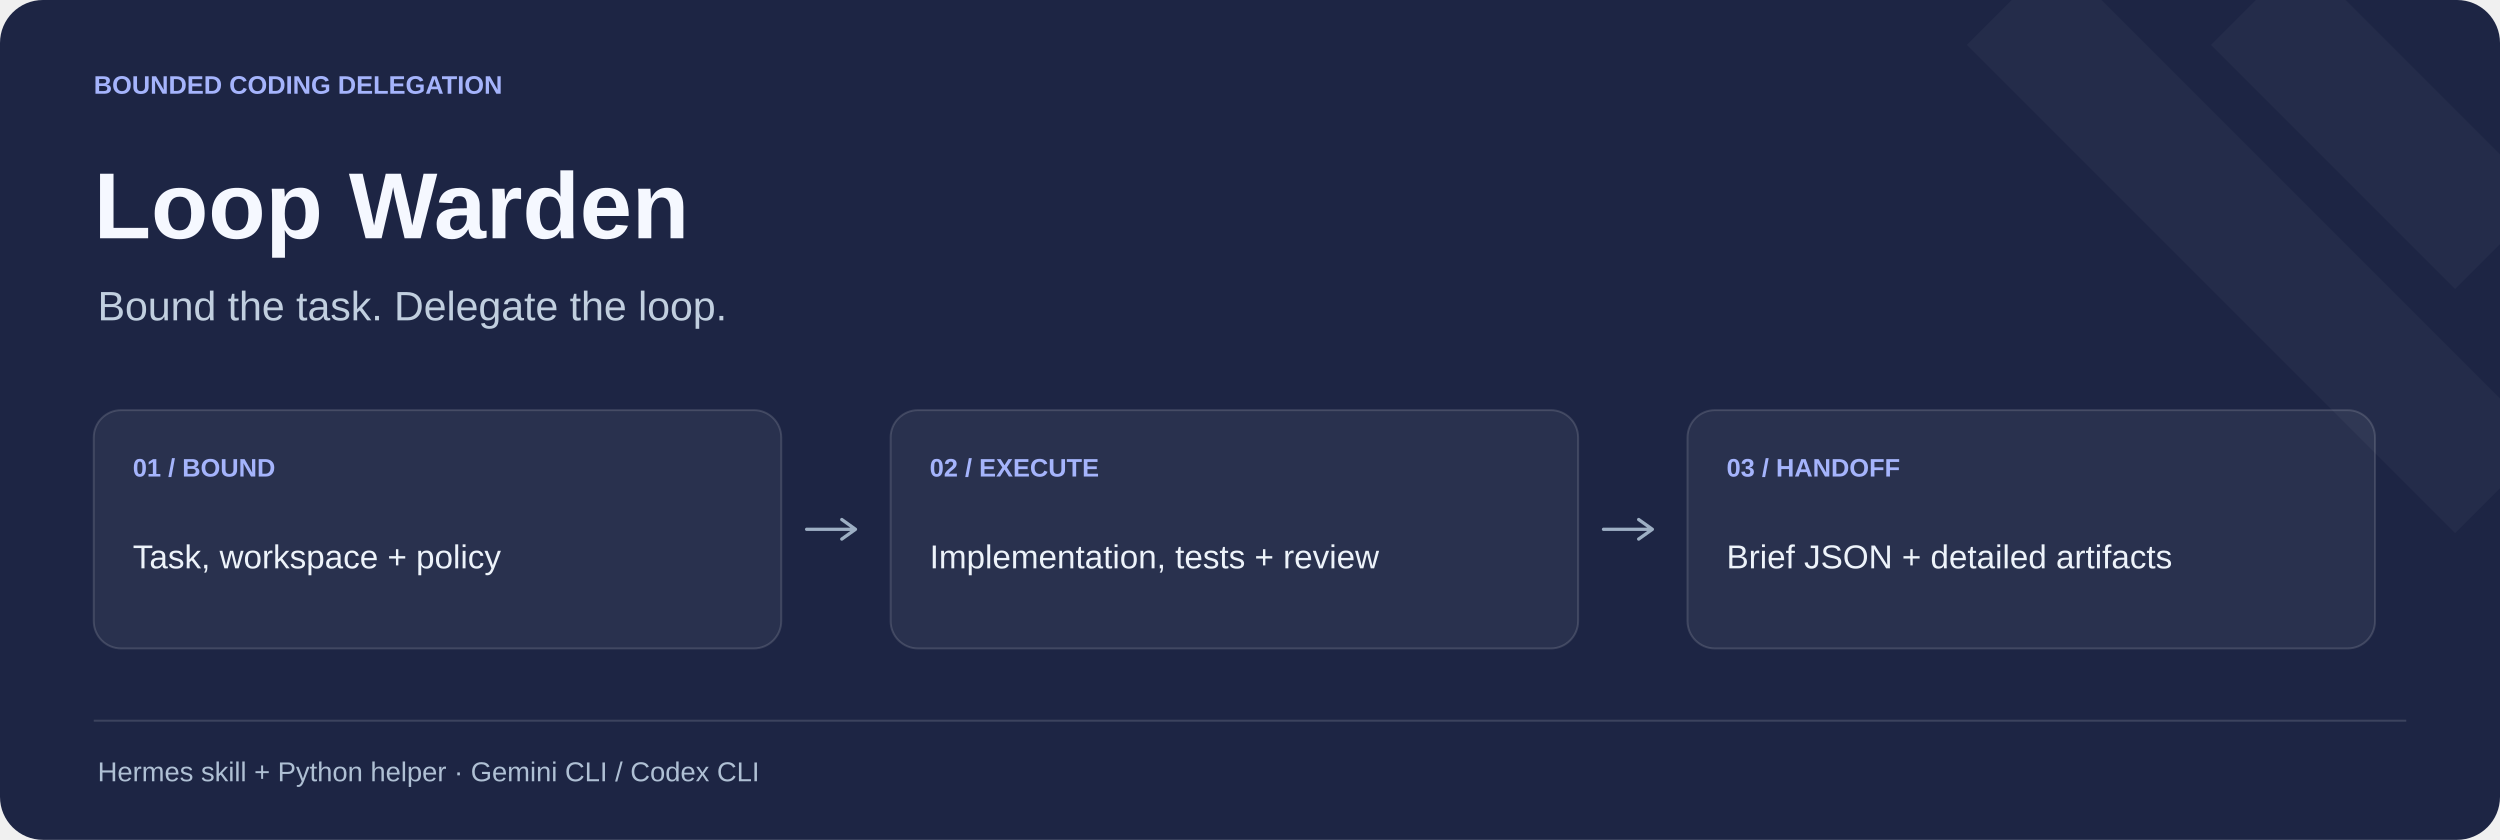
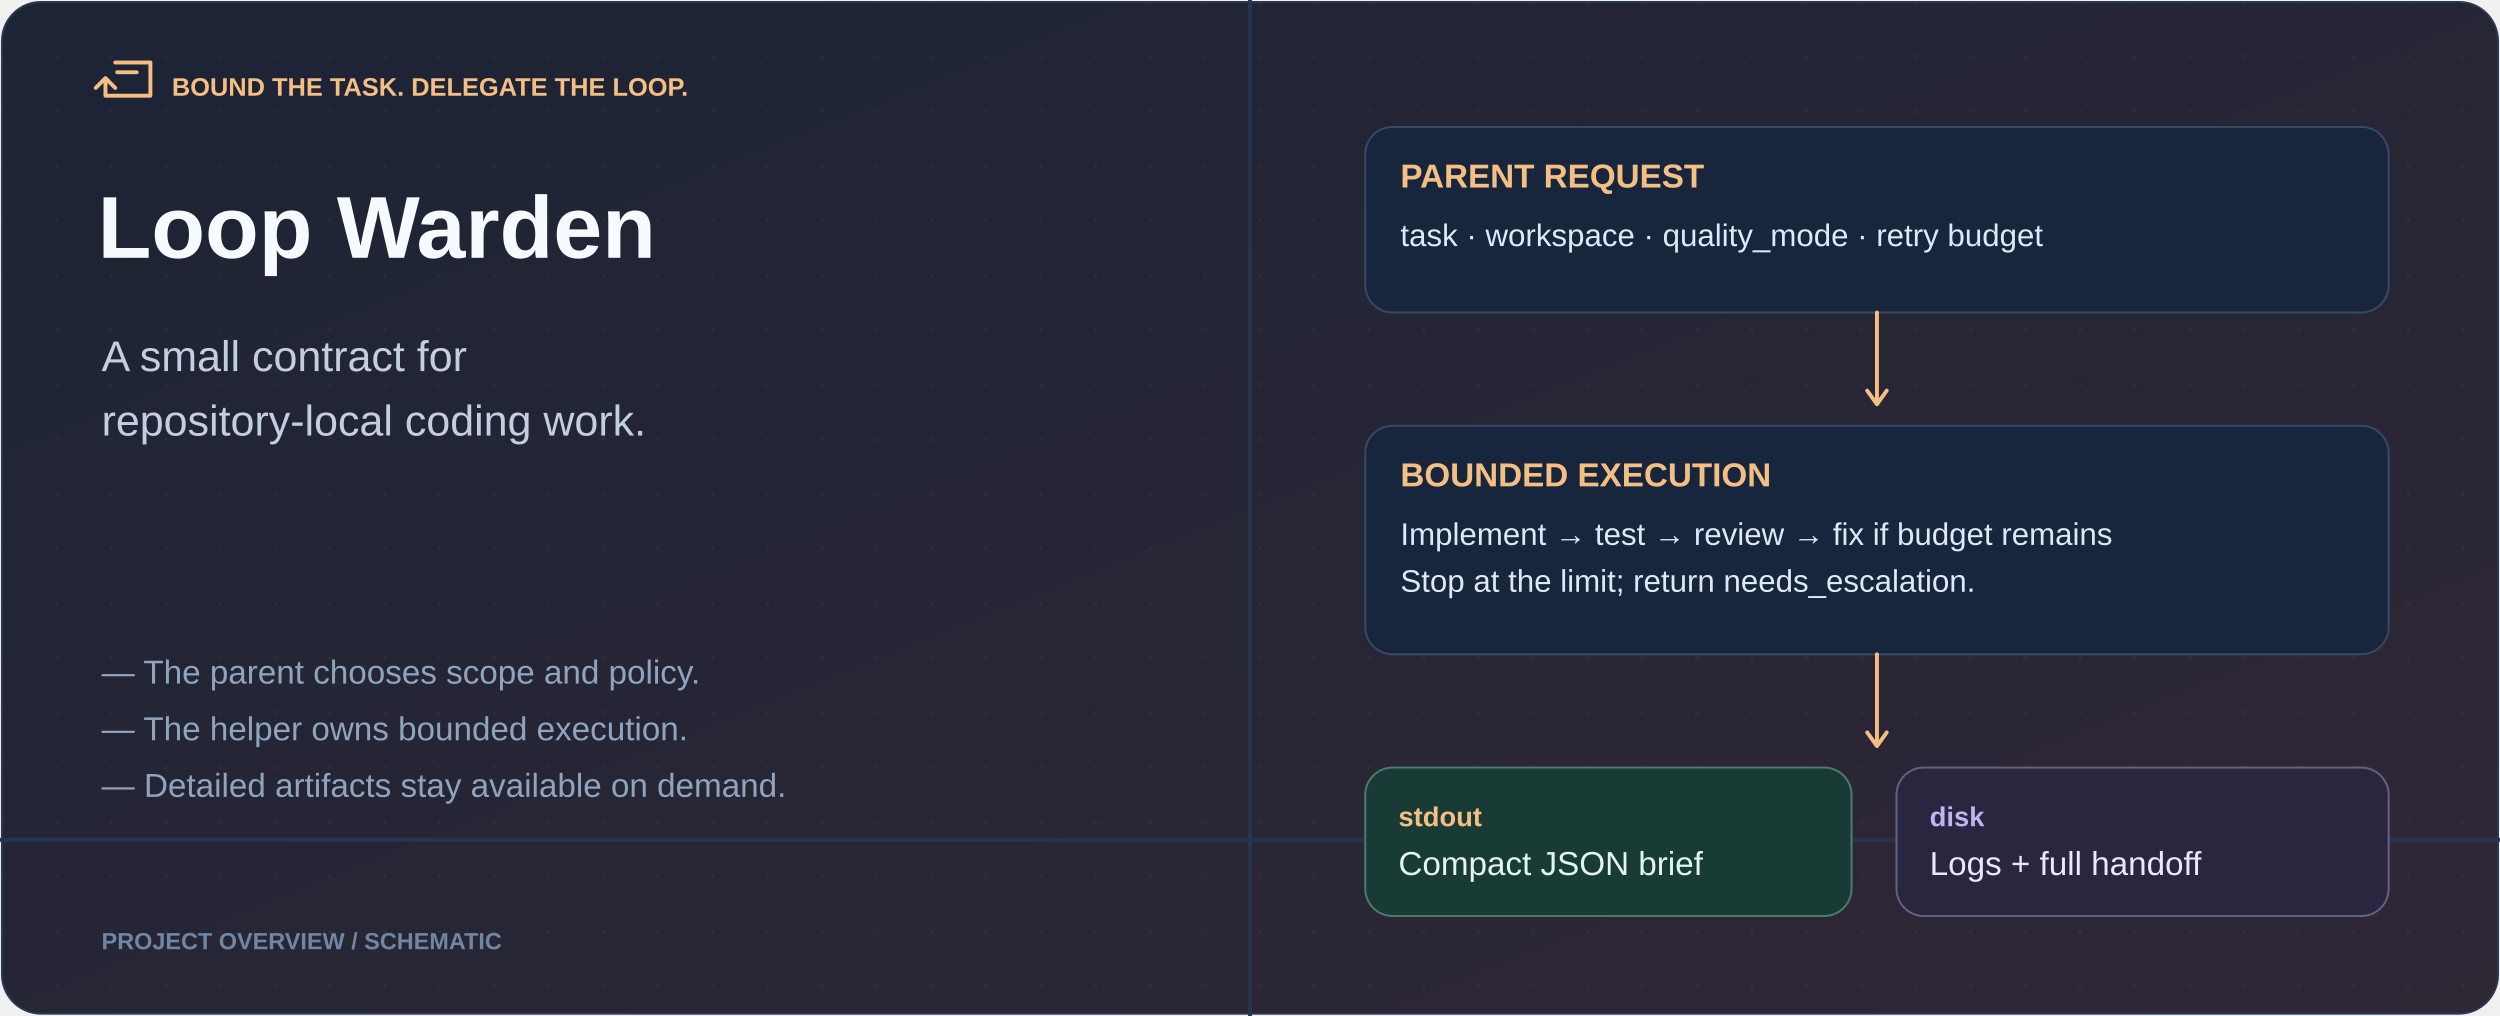
- <svg xmlns="http://www.w3.org/2000/svg" width="1280" height="430" viewBox="0 0 1280 430" role="img" aria-labelledby="t d">
-   <rect width="1280" height="430" rx="22" fill="#1D2544" />
-   <path d="M1030 0 1280 250M1155 0l125 125" stroke="#FFFFFF" stroke-opacity=".035" stroke-width="65" />
+ <svg xmlns="http://www.w3.org/2000/svg" width="1280" height="520" viewBox="0 0 1280 520" role="img" aria-labelledby="title desc">
+   <defs>
+     <linearGradient id="project-bg" x2="1" y2="1">
+       <stop stop-color="#1C2435" />
+       <stop offset="1" stop-color="#302735" />
+     </linearGradient>
+     <pattern id="texture" width="28" height="28" patternUnits="userSpaceOnUse">
+       <circle cx="1" cy="1" r="1" fill="#FFFFFF" fill-opacity=".035" />
+     </pattern>
+   </defs>
  <g font-family="Arial, 'PingFang SC', 'Microsoft YaHei', sans-serif">
-     <text x="48" y="48" font-size="13" fill="#A5B4FC" font-weight="650" text-anchor="start">BOUNDED CODING DELEGATION</text>
-     <text x="48" y="122" font-size="48" fill="#F5F8FF" font-weight="700" text-anchor="start">Loop Warden</text>
-     <text x="50" y="164" font-size="21" fill="#C1CFDF" font-weight="400" text-anchor="start">Bound the task. Delegate the loop.</text>
-     <rect x="48" y="210" width="352" height="122" rx="14" fill="#FFFFFF" fill-opacity=".055" stroke="#FFFFFF" stroke-opacity=".14" />
-     <text x="68" y="244" font-size="13" fill="#A5B4FC" font-weight="650" text-anchor="start">01 / BOUND</text>
-     <text x="68" y="291" font-size="17" fill="#EDF3FA" font-weight="500" text-anchor="start">Task, workspace + policy</text>
-     <path d="M413 271h25m-7-5 7 5-7 5" fill="none" stroke="#9DAFC4" stroke-width="1.7" stroke-linecap="round" stroke-linejoin="round" />
-     <rect x="456" y="210" width="352" height="122" rx="14" fill="#FFFFFF" fill-opacity=".055" stroke="#FFFFFF" stroke-opacity=".14" />
-     <text x="476" y="244" font-size="13" fill="#A5B4FC" font-weight="650" text-anchor="start">02 / EXECUTE</text>
-     <text x="476" y="291" font-size="17" fill="#EDF3FA" font-weight="500" text-anchor="start">Implementation, tests + review</text>
-     <path d="M821 271h25m-7-5 7 5-7 5" fill="none" stroke="#9DAFC4" stroke-width="1.7" stroke-linecap="round" stroke-linejoin="round" />
-     <rect x="864" y="210" width="352" height="122" rx="14" fill="#FFFFFF" fill-opacity=".055" stroke="#FFFFFF" stroke-opacity=".14" />
-     <text x="884" y="244" font-size="13" fill="#A5B4FC" font-weight="650" text-anchor="start">03 / HANDOFF</text>
-     <text x="884" y="291" font-size="17" fill="#EDF3FA" font-weight="500" text-anchor="start">Brief JSON + detailed artifacts</text>
-     <path d="M48 369h1184" stroke="#FFFFFF" stroke-opacity=".14" />
-     <text x="50" y="400" font-size="14" fill="#AFC0D4" font-weight="400" text-anchor="start">Hermes skill + Python helper · Gemini CLI / Codex CLI</text>
+     <rect x="1" y="1" width="1278" height="518" rx="20" fill="url(#project-bg)" stroke="#283951" />
+     <rect x="1" y="1" width="1278" height="518" rx="20" fill="url(#texture)" />
+     <path d="M59 32H77V49H54V40m-5 5 5-5 5 5M60 37h10" fill="none" stroke="#F5BF84" stroke-width="2" stroke-linecap="round" stroke-linejoin="round" />
+     <path d="M0 430H1280M640 0V520" fill="none" stroke="#25354F" stroke-width="2" stroke-linecap="round" stroke-linejoin="round" />
+     <text x="88" y="49" font-size="13" fill="#F5BF84" font-weight="700" text-anchor="start">BOUND THE TASK. DELEGATE THE LOOP.</text>
+     <text x="50" y="132" font-size="45" fill="#F7FAFF" font-weight="700" text-anchor="start">Loop Warden</text>
+     <text x="52" y="190" font-size="22" fill="#C2CFE1" font-weight="400" text-anchor="start">A small contract for</text>
+     <text x="52" y="223" font-size="22" fill="#C2CFE1" font-weight="400" text-anchor="start">repository-local coding work.</text>
+     <text x="52" y="350" font-size="17" fill="#8EA4BF" font-weight="400" text-anchor="start">— The parent chooses scope and policy.</text>
+     <text x="52" y="379" font-size="17" fill="#8EA4BF" font-weight="400" text-anchor="start">— The helper owns bounded execution.</text>
+     <text x="52" y="408" font-size="17" fill="#8EA4BF" font-weight="400" text-anchor="start">— Detailed artifacts stay available on demand.</text>
+     <text x="52" y="486" font-size="12" fill="#6F86A4" font-weight="700" text-anchor="start">PROJECT OVERVIEW  /  SCHEMATIC</text>
+     <rect x="699" y="65" width="524" height="95" rx="14" fill="#17263D" stroke="#364A66" />
+     <text x="717" y="96" font-size="17" fill="#F5BF84" font-weight="700" text-anchor="start">PARENT REQUEST</text>
+     <text x="717" y="126" font-size="16" fill="#DFE8F5" font-weight="400" text-anchor="start">task  ·  workspace  ·  quality_mode  ·  retry budget</text>
+     <path d="M961 160V207m-5 -7 5 7 5 -7" fill="none" stroke="#F5BF84" stroke-width="2" stroke-linecap="round" stroke-linejoin="round" />
+     <rect x="699" y="218" width="524" height="117" rx="14" fill="#17263D" stroke="#364A66" />
+     <text x="717" y="249" font-size="17" fill="#F5BF84" font-weight="700" text-anchor="start">BOUNDED EXECUTION</text>
+     <text x="717" y="279" font-size="16" fill="#DFE8F5" font-weight="400" text-anchor="start">Implement → test → review → fix if budget remains</text>
+     <text x="717" y="303" font-size="16" fill="#DFE8F5" font-weight="400" text-anchor="start">Stop at the limit; return needs_escalation.</text>
+     <path d="M961 335V382m-5 -7 5 7 5 -7" fill="none" stroke="#F5BF84" stroke-width="2" stroke-linecap="round" stroke-linejoin="round" />
+     <rect x="699" y="393" width="249" height="76" rx="14" fill="#193B36" stroke="#4B7C6C" />
+     <text x="716" y="423" font-size="14" fill="#F5BF84" font-weight="700" text-anchor="start">stdout</text>
+     <text x="716" y="448" font-size="17" fill="#E4F5EF" font-weight="400" text-anchor="start">Compact JSON brief</text>
+     <rect x="971" y="393" width="252" height="76" rx="14" fill="#29273F" stroke="#666183" />
+     <text x="988" y="423" font-size="14" fill="#BFB5F1" font-weight="700" text-anchor="start">disk</text>
+     <text x="988" y="448" font-size="17" fill="#ECE7FA" font-weight="400" text-anchor="start">Logs + full handoff</text>
  </g>
</svg>
